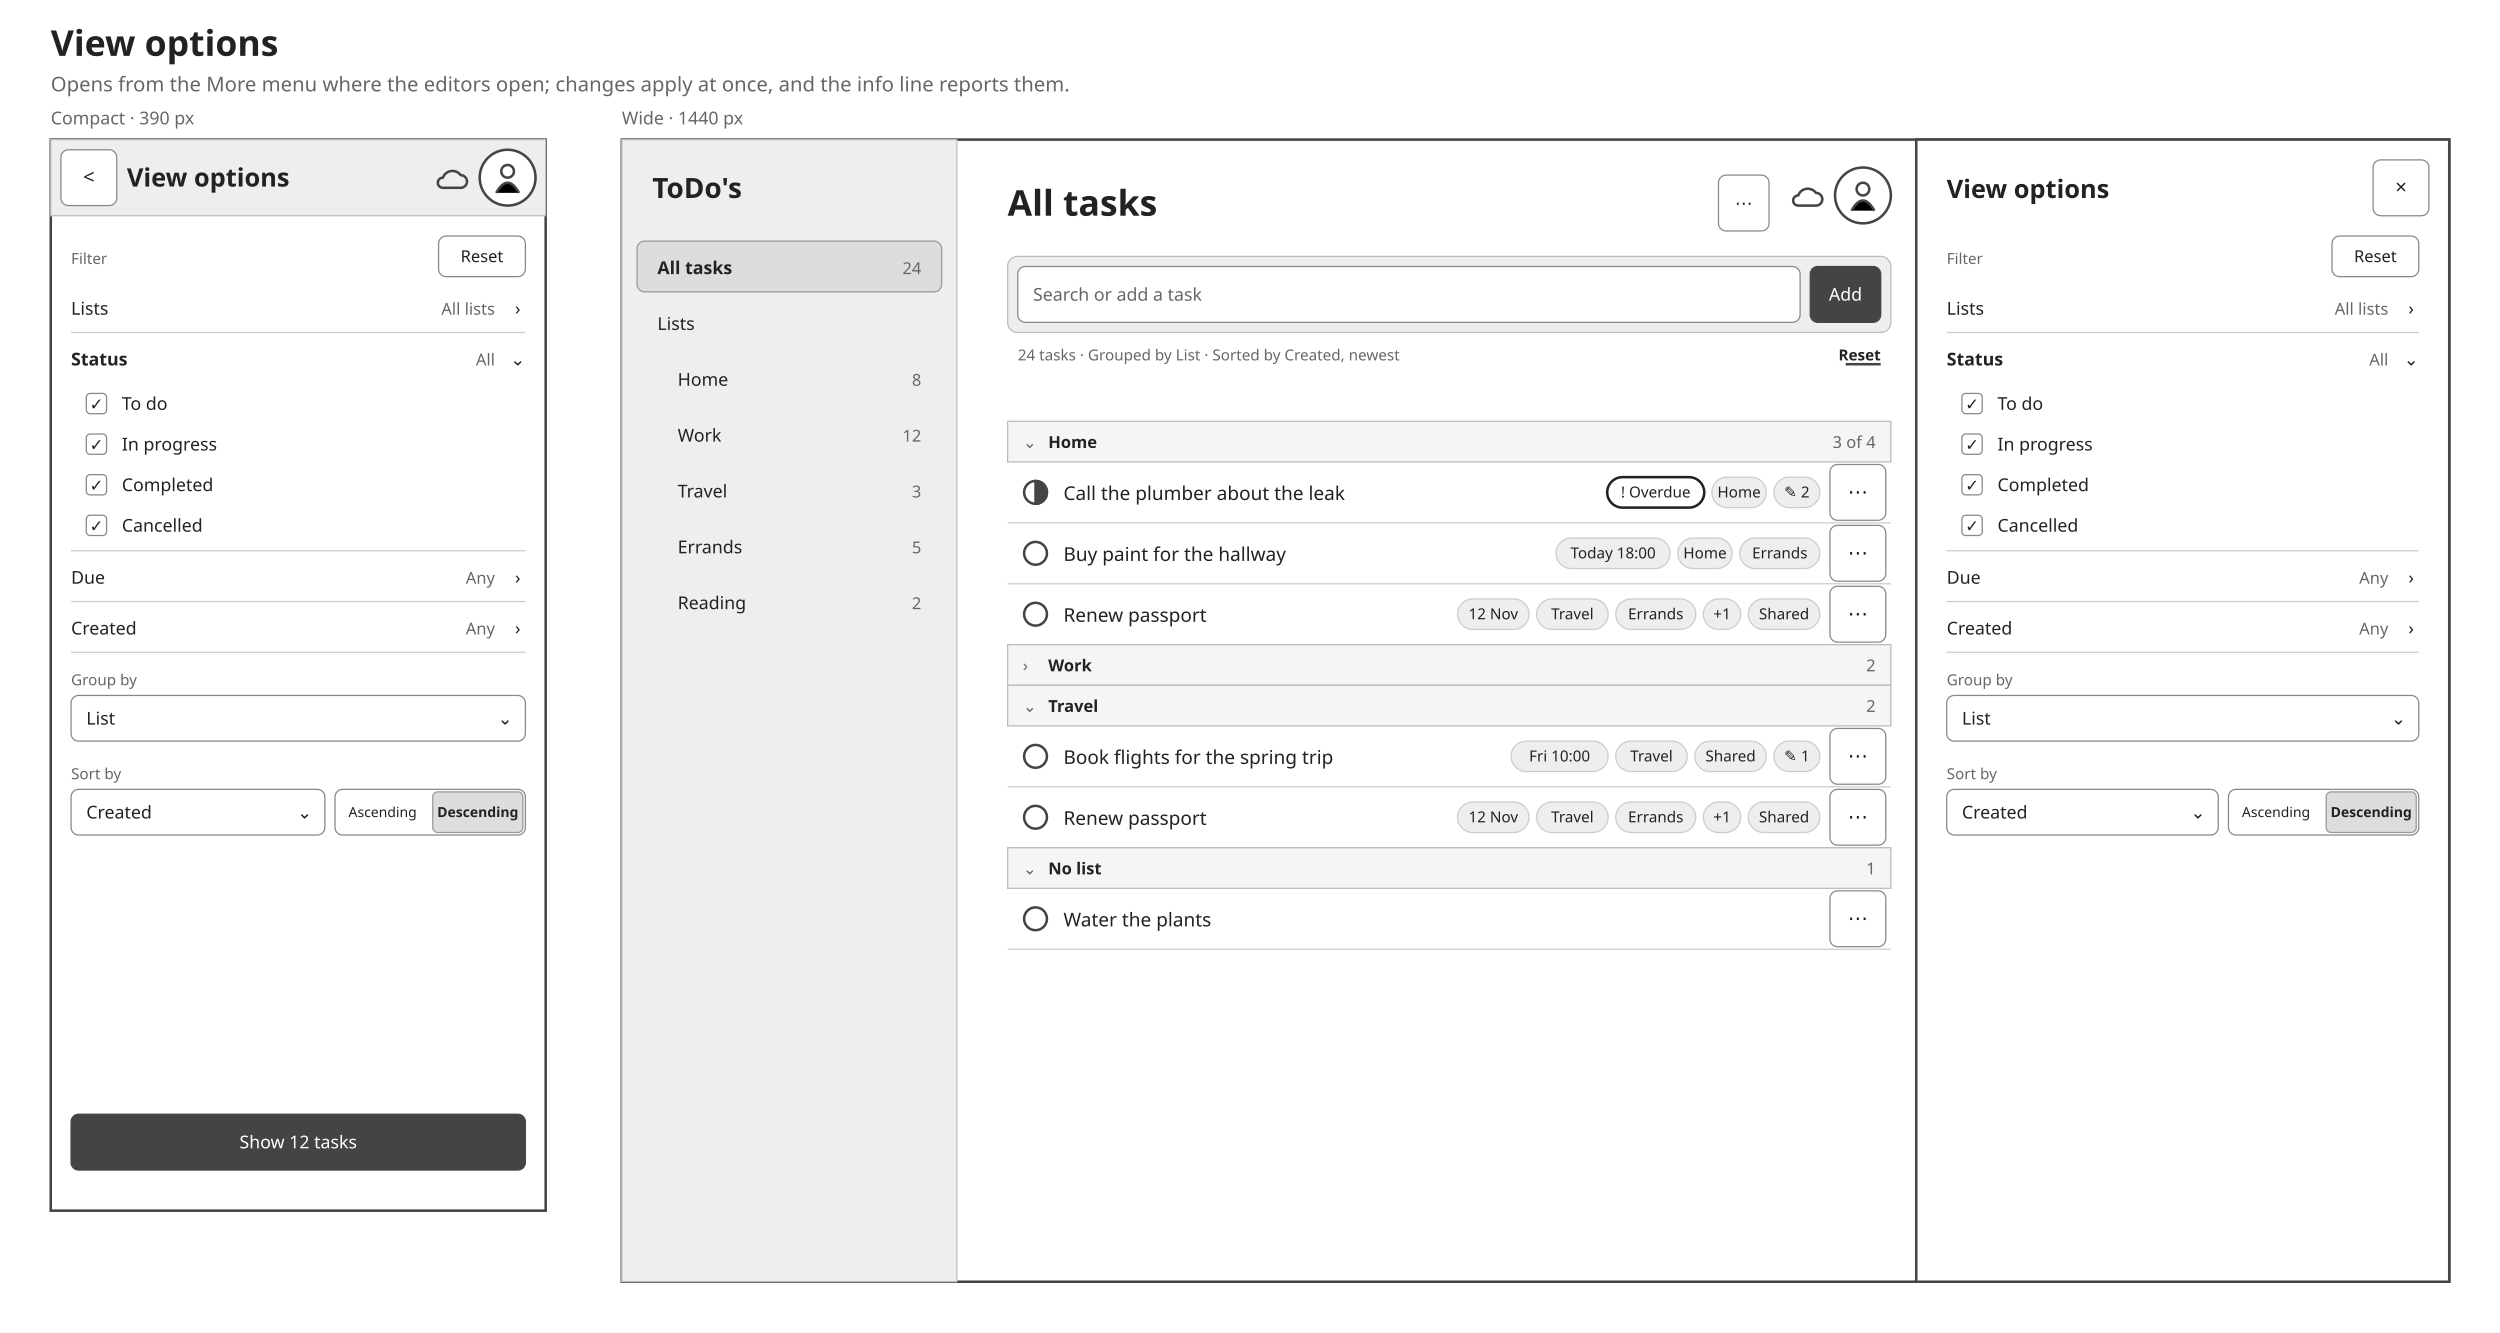
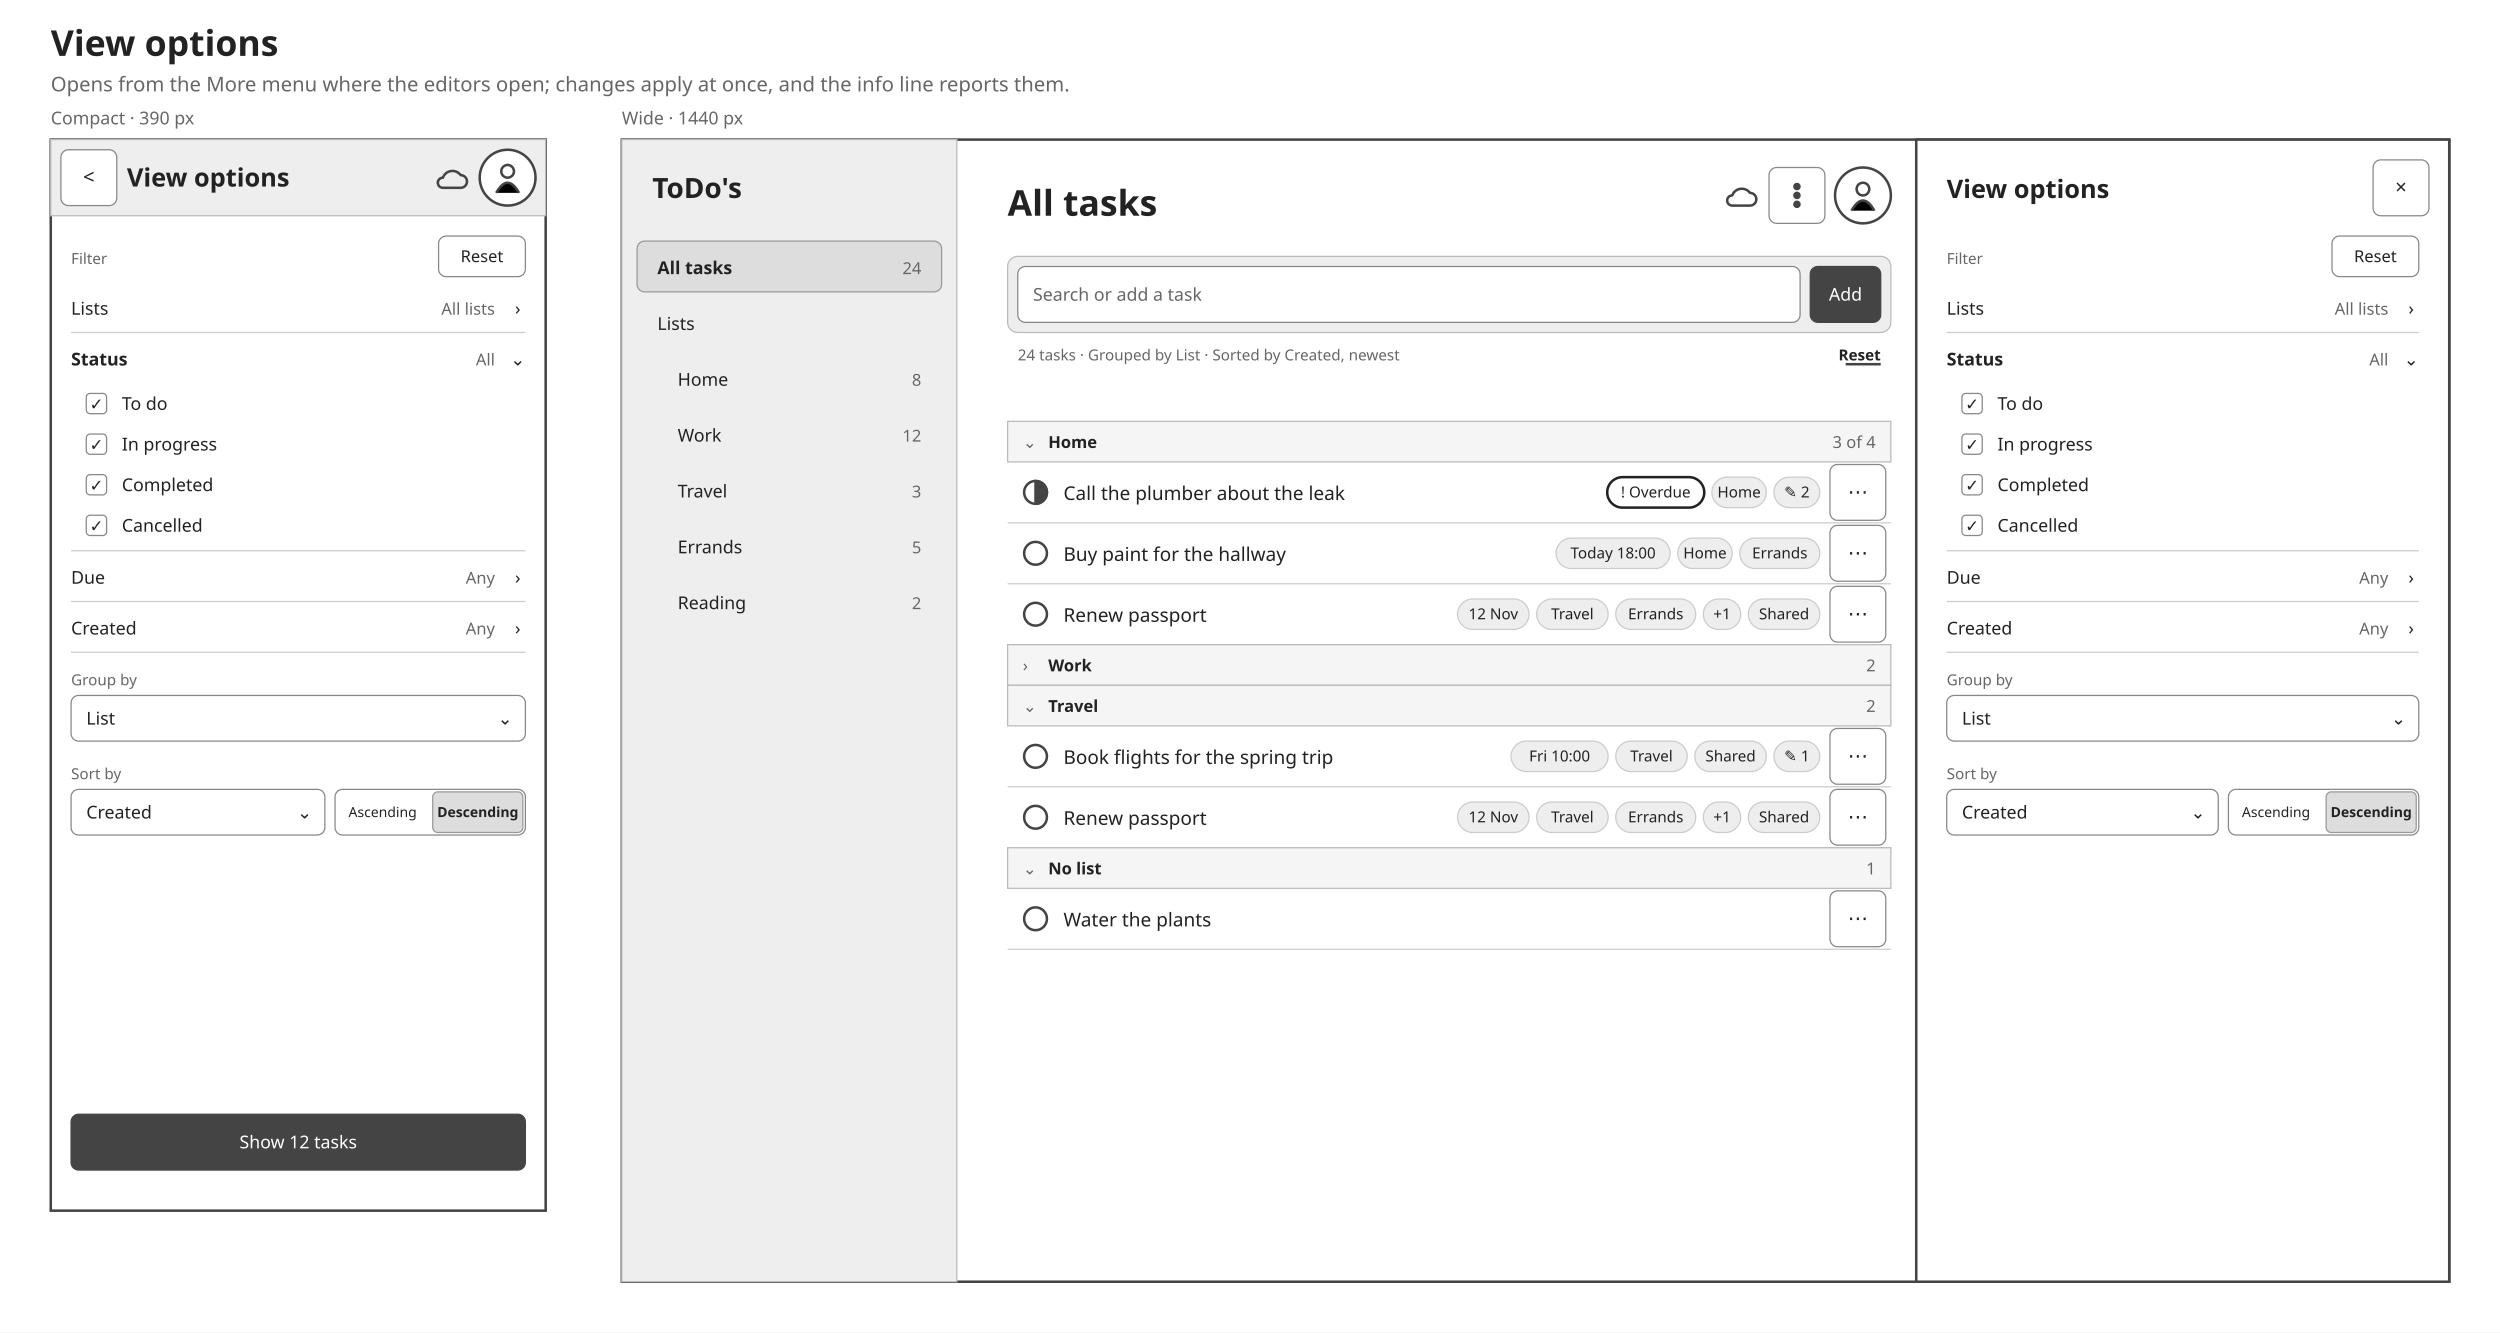
<svg xmlns="http://www.w3.org/2000/svg" width="1970" height="1050" viewBox="0 0 1970 1050">
  <style>
text { font-family: sans-serif; fill: #222222; }
.muted { fill: #666666; }
.on-primary { fill: #ffffff; }
.bold { font-weight: bold; }
rect.frame { fill: #ffffff; stroke: #444444; stroke-width: 2; }
.bar { fill: #eeeeee; stroke: #bbbbbb; }
.box { fill: #f5f5f5; stroke: #bbbbbb; }
.control { fill: #ffffff; stroke: #888888; }
.disabled { fill: #f5f5f5; stroke: #cccccc; }
.primary { fill: #444444; stroke: #444444; }
.selected { fill: #dddddd; stroke: #999999; }
.chip { fill: #eeeeee; stroke: #cccccc; }
.signal { fill: #ffffff; stroke: #222222; stroke-width: 2; }
.scrim { fill: #888888; fill-opacity: 0.5; }
.rule { stroke: #cccccc; }
.drop { stroke: #222222; stroke-width: 3; }
.icon { fill: #ffffff; stroke: #444444; stroke-width: 2; }
.icon-fill { fill: #444444; stroke: #444444; stroke-width: 2; }
.icon-mark { fill: none; stroke: #ffffff; stroke-width: 2; }
.icon-line { stroke: #444444; stroke-width: 2; }
.icon-line-open { fill: none; stroke: #444444; stroke-width: 2; stroke-linecap: round; stroke-linejoin: round; }
  </style>
  <rect x="0" y="0" width="1970" height="1050" fill="#ffffff" />
  <text x="40" y="44" font-size="28" class="bold">View options</text>
  <text x="40" y="72" font-size="16" class="muted">Opens from the More menu where the editors open; changes apply at once, and the info line reports them.</text>
  <text x="40" y="98" font-size="14" class="muted">Compact · 390 px</text>
  <text x="490" y="98" font-size="14" class="muted">Wide · 1440 px</text>
  <g class="frame" data-width="390" data-height="844" transform="translate(40 110)">
    <rect x="0" y="0" width="390" height="844" rx="0" class="frame" />
    <rect x="0" y="0" width="390" height="60" rx="0" class="bar" />
    <rect x="8" y="8" width="44" height="44" rx="6" class="control" />
    <text x="30" y="35" font-size="16" text-anchor="middle">&lt;</text>
    <circle cx="360" cy="30" r="22" class="icon" />
    <circle cx="360" cy="25" r="5" class="icon" />
    <path d="M 351 42 Q 360 26 369 42" class="icon-line" />
    <path d="M 309 38 H 323 A 5 5 0 0 0 323 28 A 8 8 0 0 0 309 30 A 4 4 0 0 0 309 38 Z" class="icon-line-open" />
    <text x="60" y="37" font-size="20" class="bold">View options</text>
    <text x="16" y="98" font-size="12" class="muted">Filter</text>
    <rect x="305.6" y="76" width="68.4" height="32" rx="6" class="control" />
    <text x="339.8" y="96.55" font-size="13" text-anchor="middle">Reset</text>
    <text x="16" y="138" font-size="14">Lists</text>
    <text x="350" y="138" font-size="13" class="muted" text-anchor="end">All lists</text>
    <text x="368" y="138" font-size="14" text-anchor="middle">›</text>
    <line x1="16" y1="152" x2="374" y2="152" class="rule" />
    <text x="16" y="178" font-size="14" class="bold">Status</text>
    <text x="350" y="178" font-size="13" class="muted" text-anchor="end">All</text>
    <text x="368" y="178" font-size="14" text-anchor="middle">⌄</text>
    <rect x="28" y="200" width="16" height="16" rx="3" class="control" />
    <text x="36" y="213" font-size="13" class="bold" text-anchor="middle">✓</text>
    <text x="56" y="213" font-size="14">To do</text>
    <rect x="28" y="232" width="16" height="16" rx="3" class="control" />
    <text x="36" y="245" font-size="13" class="bold" text-anchor="middle">✓</text>
    <text x="56" y="245" font-size="14">In progress</text>
    <rect x="28" y="264" width="16" height="16" rx="3" class="control" />
    <text x="36" y="277" font-size="13" class="bold" text-anchor="middle">✓</text>
    <text x="56" y="277" font-size="14">Completed</text>
    <rect x="28" y="296" width="16" height="16" rx="3" class="control" />
    <text x="36" y="309" font-size="13" class="bold" text-anchor="middle">✓</text>
    <text x="56" y="309" font-size="14">Cancelled</text>
    <line x1="16" y1="324" x2="374" y2="324" class="rule" />
    <text x="16" y="350" font-size="14">Due</text>
    <text x="350" y="350" font-size="13" class="muted" text-anchor="end">Any</text>
    <text x="368" y="350" font-size="14" text-anchor="middle">›</text>
    <line x1="16" y1="364" x2="374" y2="364" class="rule" />
    <text x="16" y="390" font-size="14">Created</text>
    <text x="350" y="390" font-size="13" class="muted" text-anchor="end">Any</text>
    <text x="368" y="390" font-size="14" text-anchor="middle">›</text>
    <line x1="16" y1="404" x2="374" y2="404" class="rule" />
    <text x="16" y="430" font-size="12" class="muted">Group by</text>
    <rect x="16" y="438" width="358" height="36" rx="6" class="control" />
    <text x="28" y="461" font-size="14">List</text>
    <text x="358" y="461" font-size="14" text-anchor="middle">⌄</text>
    <text x="16" y="504" font-size="12" class="muted">Sort by</text>
    <rect x="16" y="512" width="200" height="36" rx="6" class="control" />
    <text x="28" y="535" font-size="14">Created</text>
    <text x="200" y="535" font-size="14" text-anchor="middle">⌄</text>
    <rect x="224" y="512" width="150" height="36" rx="6" class="control" />
    <text x="261.5" y="533.85" font-size="11" text-anchor="middle">Ascending</text>
    <rect x="301" y="514" width="71" height="32" rx="4" class="selected" />
    <text x="336.5" y="533.85" font-size="11" class="bold" text-anchor="middle">Descending</text>
    <rect x="16" y="768" width="358" height="44" rx="6" class="primary" />
    <text x="195" y="794.9" font-size="14" class="on-primary" text-anchor="middle">Show 12 tasks</text>
  </g>
  <g class="frame" data-width="1440" data-height="900" transform="translate(490 110)">
    <rect x="0" y="0" width="1440" height="900" rx="0" class="frame" />
    <rect x="0" y="0" width="264" height="900" rx="0" class="bar" />
    <text x="24" y="46" font-size="22" class="bold">ToDo's</text>
    <rect x="12" y="80" width="240" height="40" rx="6" class="selected" />
    <text x="28" y="106" font-size="14" class="bold">All tasks</text>
    <text x="236" y="106" font-size="13" class="muted" text-anchor="end">24</text>
    <text x="28" y="150" font-size="14">Lists</text>
    <text x="44" y="194" font-size="14">Home</text>
    <text x="236" y="194" font-size="13" class="muted" text-anchor="end">8</text>
    <text x="44" y="238" font-size="14">Work</text>
    <text x="236" y="238" font-size="13" class="muted" text-anchor="end">12</text>
    <text x="44" y="282" font-size="14">Travel</text>
    <text x="236" y="282" font-size="13" class="muted" text-anchor="end">3</text>
    <text x="44" y="326" font-size="14">Errands</text>
    <text x="236" y="326" font-size="13" class="muted" text-anchor="end">5</text>
    <text x="44" y="370" font-size="14">Reading</text>
    <text x="236" y="370" font-size="13" class="muted" text-anchor="end">2</text>
    <circle cx="978" cy="44" r="22" class="icon" />
    <circle cx="978" cy="39" r="5" class="icon" />
    <path d="M 969 56 Q 978 40 987 56" class="icon-line" />
-     <path d="M 927 52 H 941 A 5 5 0 0 0 941 42 A 8 8 0 0 0 927 44 A 4 4 0 0 0 927 52 Z" class="icon-line-open" />
-     <rect x="864.16" y="28" width="39.84" height="44" rx="6" class="control" />
-     <text x="884.08" y="54.9" font-size="14" text-anchor="middle">⋯</text>
+     <path d="M 875 52 H 889 A 5 5 0 0 0 889 42 A 8 8 0 0 0 875 44 A 4 4 0 0 0 875 52 Z" class="icon-line-open" />
+     <rect x="904" y="22" width="44" height="44" rx="6" class="control" />
+     <circle cx="926" cy="37" r="2" class="icon-fill" />
+     <circle cx="926" cy="44" r="2" class="icon-fill" />
+     <circle cx="926" cy="51" r="2" class="icon-fill" />
    <text x="304" y="60" font-size="28" class="bold">All tasks</text>
    <rect x="304" y="92" width="696" height="60" rx="8" class="bar" />
    <rect x="936.48" y="100" width="55.52" height="44" rx="6" class="primary" />
    <text x="964.24" y="126.9" font-size="14" class="on-primary" text-anchor="middle">Add</text>
    <rect x="312" y="100" width="616.48" height="44" rx="6" class="control" />
    <text x="324" y="127" font-size="14" class="muted">Search or add a task</text>
    <text x="992" y="174" font-size="12" class="bold" text-anchor="end">Reset</text>
    <line x1="964.4" y1="177" x2="992" y2="177" class="icon-line" />
    <text x="312" y="174" font-size="12" class="muted">24 tasks · Grouped by List · Sorted by Created, newest</text>
    <rect x="304" y="222" width="696" height="32" rx="0" class="box" />
    <text x="316" y="243" font-size="13" class="muted">⌄</text>
    <text x="336" y="243" font-size="13" class="bold">Home</text>
    <text x="988" y="243" font-size="13" class="muted" text-anchor="end">3 of 4</text>
    <line x1="304" y1="302" x2="1000" y2="302" class="rule" />
    <circle cx="326" cy="278" r="9" class="icon" />
    <path d="M326 269.0 A9 9 0 0 1 326 287.0 Z" class="icon-fill" />
    <rect x="952" y="256" width="44" height="44" rx="6" class="control" />
    <text x="974" y="283" font-size="16" text-anchor="middle">⋯</text>
    <rect x="907.84" y="266" width="36.16" height="24" rx="12" class="chip" />
    <text x="925.92" y="282" font-size="12" text-anchor="middle">✎ 2</text>
    <rect x="858.96" y="266" width="42.88" height="24" rx="12" class="chip" />
    <text x="880.4" y="282" font-size="12" text-anchor="middle">Home</text>
    <rect x="776.48" y="266" width="76.48" height="24" rx="12" class="signal" />
    <text x="814.72" y="282" font-size="12" text-anchor="middle">! Overdue</text>
    <text x="348" y="284" font-size="15">Call the plumber about the leak</text>
    <line x1="304" y1="350" x2="1000" y2="350" class="rule" />
    <circle cx="326" cy="326" r="9" class="icon" />
    <rect x="952" y="304" width="44" height="44" rx="6" class="control" />
    <text x="974" y="331" font-size="16" text-anchor="middle">⋯</text>
    <rect x="880.96" y="314" width="63.04" height="24" rx="12" class="chip" />
    <text x="912.48" y="330" font-size="12" text-anchor="middle">Errands</text>
    <rect x="832.08" y="314" width="42.88" height="24" rx="12" class="chip" />
    <text x="853.52" y="330" font-size="12" text-anchor="middle">Home</text>
    <rect x="736.16" y="314" width="89.92" height="24" rx="12" class="chip" />
    <text x="781.12" y="330" font-size="12" text-anchor="middle">Today 18:00</text>
    <text x="348" y="332" font-size="15">Buy paint for the hallway</text>
    <line x1="304" y1="398" x2="1000" y2="398" class="rule" />
    <circle cx="326" cy="374" r="9" class="icon" />
    <rect x="952" y="352" width="44" height="44" rx="6" class="control" />
    <text x="974" y="379" font-size="16" text-anchor="middle">⋯</text>
    <rect x="887.68" y="362" width="56.32" height="24" rx="12" class="chip" />
    <text x="915.84" y="378" font-size="12" text-anchor="middle">Shared</text>
    <rect x="852.24" y="362" width="29.44" height="24" rx="12" class="chip" />
    <text x="866.96" y="378" font-size="12" text-anchor="middle">+1</text>
    <rect x="783.2" y="362" width="63.04" height="24" rx="12" class="chip" />
    <text x="814.72" y="378" font-size="12" text-anchor="middle">Errands</text>
    <rect x="720.88" y="362" width="56.32" height="24" rx="12" class="chip" />
    <text x="749.04" y="378" font-size="12" text-anchor="middle">Travel</text>
    <rect x="658.56" y="362" width="56.32" height="24" rx="12" class="chip" />
    <text x="686.72" y="378" font-size="12" text-anchor="middle">12 Nov</text>
    <text x="348" y="380" font-size="15">Renew passport</text>
    <rect x="304" y="398" width="696" height="32" rx="0" class="box" />
    <text x="316" y="419" font-size="13" class="muted">›</text>
    <text x="336" y="419" font-size="13" class="bold">Work</text>
    <text x="988" y="419" font-size="13" class="muted" text-anchor="end">2</text>
    <rect x="304" y="430" width="696" height="32" rx="0" class="box" />
    <text x="316" y="451" font-size="13" class="muted">⌄</text>
    <text x="336" y="451" font-size="13" class="bold">Travel</text>
    <text x="988" y="451" font-size="13" class="muted" text-anchor="end">2</text>
    <line x1="304" y1="510" x2="1000" y2="510" class="rule" />
    <circle cx="326" cy="486" r="9" class="icon" />
    <rect x="952" y="464" width="44" height="44" rx="6" class="control" />
    <text x="974" y="491" font-size="16" text-anchor="middle">⋯</text>
    <rect x="907.84" y="474" width="36.16" height="24" rx="12" class="chip" />
    <text x="925.92" y="490" font-size="12" text-anchor="middle">✎ 1</text>
    <rect x="845.52" y="474" width="56.32" height="24" rx="12" class="chip" />
    <text x="873.68" y="490" font-size="12" text-anchor="middle">Shared</text>
    <rect x="783.2" y="474" width="56.32" height="24" rx="12" class="chip" />
    <text x="811.36" y="490" font-size="12" text-anchor="middle">Travel</text>
    <rect x="700.72" y="474" width="76.48" height="24" rx="12" class="chip" />
    <text x="738.96" y="490" font-size="12" text-anchor="middle">Fri 10:00</text>
    <text x="348" y="492" font-size="15">Book flights for the spring trip</text>
    <line x1="304" y1="558" x2="1000" y2="558" class="rule" />
    <circle cx="326" cy="534" r="9" class="icon" />
    <rect x="952" y="512" width="44" height="44" rx="6" class="control" />
    <text x="974" y="539" font-size="16" text-anchor="middle">⋯</text>
    <rect x="887.68" y="522" width="56.32" height="24" rx="12" class="chip" />
    <text x="915.84" y="538" font-size="12" text-anchor="middle">Shared</text>
    <rect x="852.24" y="522" width="29.44" height="24" rx="12" class="chip" />
    <text x="866.96" y="538" font-size="12" text-anchor="middle">+1</text>
    <rect x="783.2" y="522" width="63.04" height="24" rx="12" class="chip" />
    <text x="814.72" y="538" font-size="12" text-anchor="middle">Errands</text>
    <rect x="720.88" y="522" width="56.32" height="24" rx="12" class="chip" />
    <text x="749.04" y="538" font-size="12" text-anchor="middle">Travel</text>
    <rect x="658.56" y="522" width="56.32" height="24" rx="12" class="chip" />
    <text x="686.72" y="538" font-size="12" text-anchor="middle">12 Nov</text>
    <text x="348" y="540" font-size="15">Renew passport</text>
    <rect x="304" y="558" width="696" height="32" rx="0" class="box" />
    <text x="316" y="579" font-size="13" class="muted">⌄</text>
    <text x="336" y="579" font-size="13" class="bold">No list</text>
    <text x="988" y="579" font-size="13" class="muted" text-anchor="end">1</text>
    <line x1="304" y1="638" x2="1000" y2="638" class="rule" />
    <circle cx="326" cy="614" r="9" class="icon" />
    <rect x="952" y="592" width="44" height="44" rx="6" class="control" />
    <text x="974" y="619" font-size="16" text-anchor="middle">⋯</text>
    <text x="348" y="620" font-size="15">Water the plants</text>
    <rect x="1020" y="0" width="420" height="900" rx="0" class="frame" />
    <text x="1044" y="46" font-size="20" class="bold">View options</text>
    <rect x="1380" y="16" width="44" height="44" rx="6" class="control" />
    <text x="1402" y="43" font-size="16" text-anchor="middle">×</text>
    <text x="1044" y="98" font-size="12" class="muted">Filter</text>
    <rect x="1347.6" y="76" width="68.4" height="32" rx="6" class="control" />
    <text x="1381.8" y="96.55" font-size="13" text-anchor="middle">Reset</text>
    <text x="1044" y="138" font-size="14">Lists</text>
    <text x="1392" y="138" font-size="13" class="muted" text-anchor="end">All lists</text>
    <text x="1410" y="138" font-size="14" text-anchor="middle">›</text>
    <line x1="1044" y1="152" x2="1416" y2="152" class="rule" />
    <text x="1044" y="178" font-size="14" class="bold">Status</text>
    <text x="1392" y="178" font-size="13" class="muted" text-anchor="end">All</text>
    <text x="1410" y="178" font-size="14" text-anchor="middle">⌄</text>
    <rect x="1056" y="200" width="16" height="16" rx="3" class="control" />
    <text x="1064" y="213" font-size="13" class="bold" text-anchor="middle">✓</text>
    <text x="1084" y="213" font-size="14">To do</text>
    <rect x="1056" y="232" width="16" height="16" rx="3" class="control" />
    <text x="1064" y="245" font-size="13" class="bold" text-anchor="middle">✓</text>
    <text x="1084" y="245" font-size="14">In progress</text>
    <rect x="1056" y="264" width="16" height="16" rx="3" class="control" />
    <text x="1064" y="277" font-size="13" class="bold" text-anchor="middle">✓</text>
    <text x="1084" y="277" font-size="14">Completed</text>
    <rect x="1056" y="296" width="16" height="16" rx="3" class="control" />
    <text x="1064" y="309" font-size="13" class="bold" text-anchor="middle">✓</text>
    <text x="1084" y="309" font-size="14">Cancelled</text>
    <line x1="1044" y1="324" x2="1416" y2="324" class="rule" />
    <text x="1044" y="350" font-size="14">Due</text>
    <text x="1392" y="350" font-size="13" class="muted" text-anchor="end">Any</text>
    <text x="1410" y="350" font-size="14" text-anchor="middle">›</text>
    <line x1="1044" y1="364" x2="1416" y2="364" class="rule" />
    <text x="1044" y="390" font-size="14">Created</text>
    <text x="1392" y="390" font-size="13" class="muted" text-anchor="end">Any</text>
    <text x="1410" y="390" font-size="14" text-anchor="middle">›</text>
    <line x1="1044" y1="404" x2="1416" y2="404" class="rule" />
    <text x="1044" y="430" font-size="12" class="muted">Group by</text>
    <rect x="1044" y="438" width="372" height="36" rx="6" class="control" />
    <text x="1056" y="461" font-size="14">List</text>
    <text x="1400" y="461" font-size="14" text-anchor="middle">⌄</text>
    <text x="1044" y="504" font-size="12" class="muted">Sort by</text>
    <rect x="1044" y="512" width="214" height="36" rx="6" class="control" />
    <text x="1056" y="535" font-size="14">Created</text>
    <text x="1242" y="535" font-size="14" text-anchor="middle">⌄</text>
    <rect x="1266" y="512" width="150" height="36" rx="6" class="control" />
    <text x="1303.5" y="533.85" font-size="11" text-anchor="middle">Ascending</text>
    <rect x="1343" y="514" width="71" height="32" rx="4" class="selected" />
    <text x="1378.5" y="533.85" font-size="11" class="bold" text-anchor="middle">Descending</text>
  </g>
</svg>
